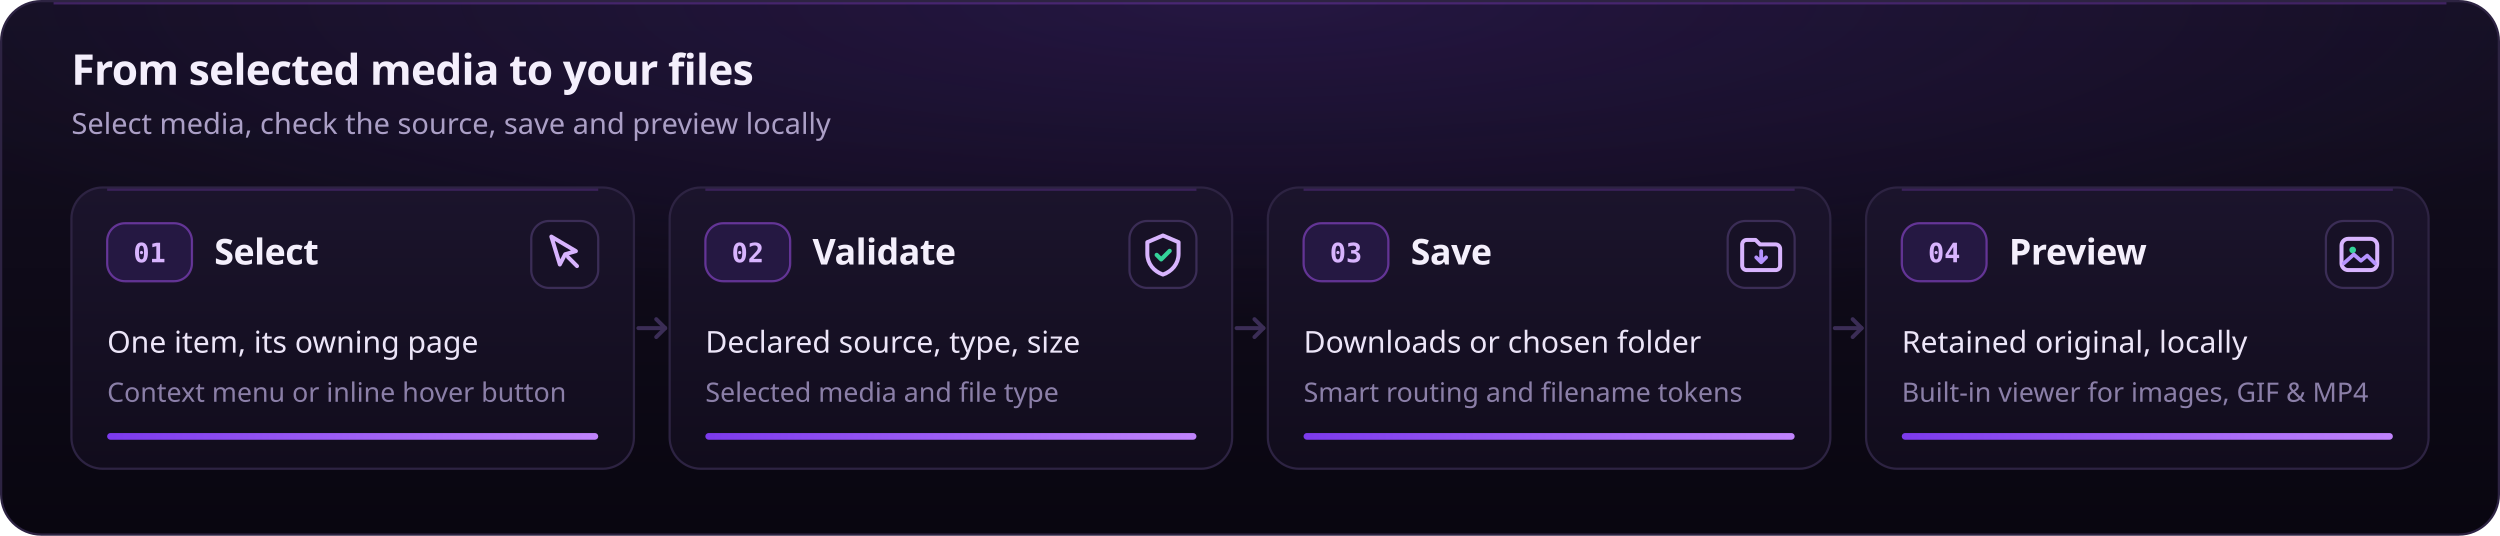
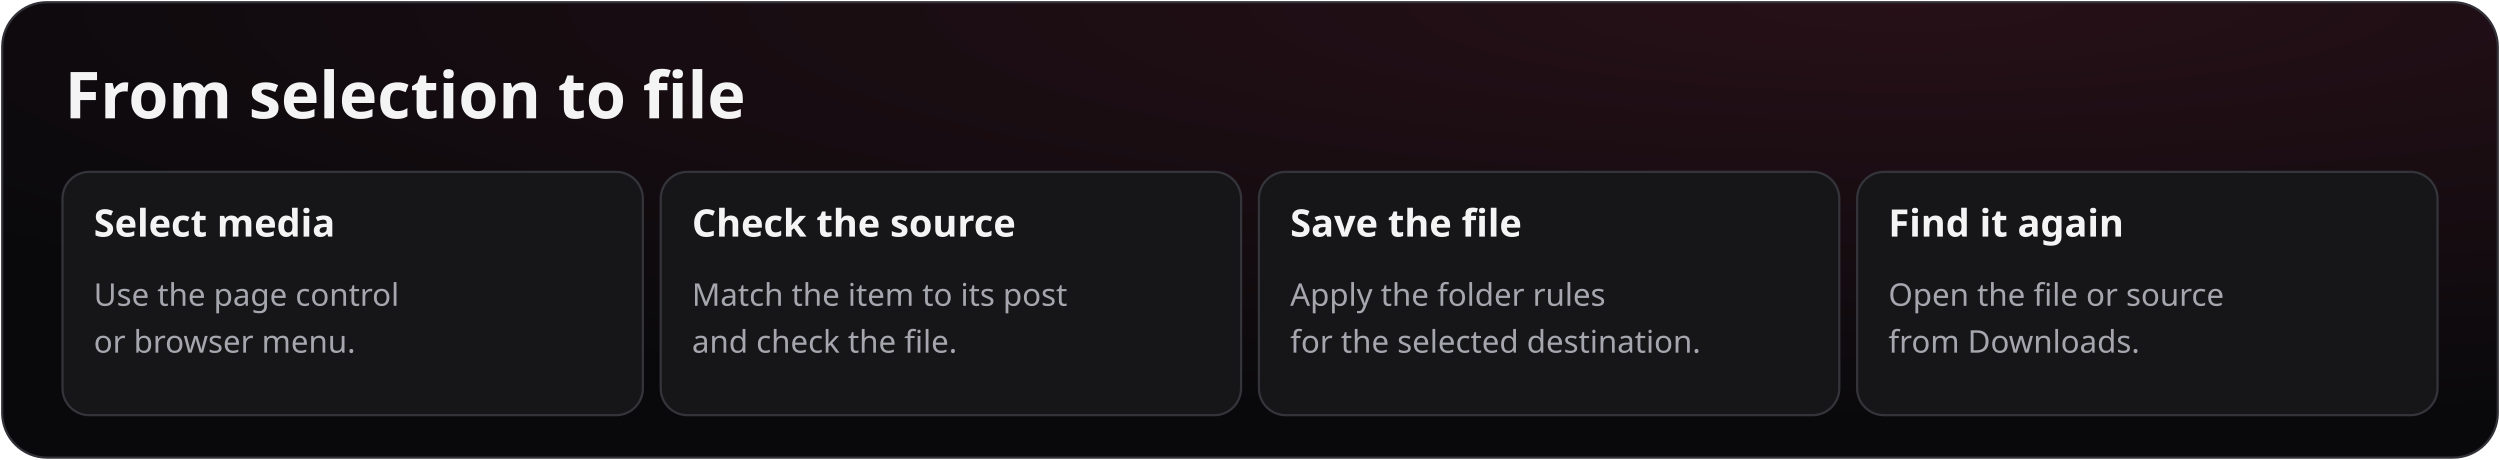
- <svg xmlns="http://www.w3.org/2000/svg" width="1120" height="240" viewBox="0 0 1120 240" role="img" aria-label="From selected media to your files: 4 stages of MediaLatch">
+ <svg xmlns="http://www.w3.org/2000/svg" viewBox="0 0 1120 206" width="1120" height="206" role="img" aria-labelledby="title desc">
  <defs>
-     <linearGradient id="flowBg" x1="0" y1="0" x2="0" y2="1">
-       <stop offset="0%" stop-color="#140f21" />
-       <stop offset="100%" stop-color="#090610" />
-     </linearGradient>
-     <linearGradient id="flowCard" x1="0" y1="0" x2="0" y2="1">
-       <stop offset="0%" stop-color="#1b142c" />
-       <stop offset="100%" stop-color="#110c1c" />
-     </linearGradient>
-     <linearGradient id="flowBar" x1="0" y1="0" x2="1" y2="0">
-       <stop offset="0%" stop-color="#7c3aed" />
-       <stop offset="100%" stop-color="#c084fc" />
-     </linearGradient>
-     <radialGradient id="flowGlow" cx="50%" cy="0%" r="60%">
-       <stop offset="0%" stop-color="#7c3aed" stop-opacity="0.16" />
-       <stop offset="100%" stop-color="#7c3aed" stop-opacity="0" />
+     <radialGradient id="glow" cx="76%" cy="0%" r="92%">
+       <stop stop-color="#271018" />
+       <stop offset="1" stop-color="#09090b" />
    </radialGradient>
-     <style>
- .root{font-family:"Segoe UI Variable Text","Segoe UI",system-ui,sans-serif}
- .mono{font-family:ui-monospace,"Cascadia Mono",Consolas,monospace}
- @keyframes flowFocus1{0%{opacity:0}2.5%{opacity:0}4%{opacity:1}10%{opacity:1}12.5%{opacity:0}100%{opacity:0}}
- @keyframes flowBar1{0%{transform:scaleX(.02);opacity:.35}2.5%{transform:scaleX(.02);opacity:.35}10.625%{transform:scaleX(1);opacity:1}87.5%{transform:scaleX(1);opacity:1}90%{transform:scaleX(1);opacity:0}90.012%{transform:scaleX(.02);opacity:0}95%{transform:scaleX(.02);opacity:.35}100%{transform:scaleX(.02);opacity:.35}}
- @keyframes flowFocus2{0%{opacity:0}13.75%{opacity:0}15.25%{opacity:1}21.25%{opacity:1}23.75%{opacity:0}100%{opacity:0}}
- @keyframes flowBar2{0%{transform:scaleX(.02);opacity:.35}13.75%{transform:scaleX(.02);opacity:.35}21.875%{transform:scaleX(1);opacity:1}87.5%{transform:scaleX(1);opacity:1}90%{transform:scaleX(1);opacity:0}90.012%{transform:scaleX(.02);opacity:0}95%{transform:scaleX(.02);opacity:.35}100%{transform:scaleX(.02);opacity:.35}}
- @keyframes flowFocus3{0%{opacity:0}25%{opacity:0}26.5%{opacity:1}32.5%{opacity:1}35%{opacity:0}100%{opacity:0}}
- @keyframes flowBar3{0%{transform:scaleX(.02);opacity:.35}25%{transform:scaleX(.02);opacity:.35}33.125%{transform:scaleX(1);opacity:1}87.5%{transform:scaleX(1);opacity:1}90%{transform:scaleX(1);opacity:0}90.012%{transform:scaleX(.02);opacity:0}95%{transform:scaleX(.02);opacity:.35}100%{transform:scaleX(.02);opacity:.35}}
- @keyframes flowFocus4{0%{opacity:0}36.25%{opacity:0}37.75%{opacity:1}43.75%{opacity:1}46.25%{opacity:0}100%{opacity:0}}
- @keyframes flowBar4{0%{transform:scaleX(.02);opacity:.35}36.25%{transform:scaleX(.02);opacity:.35}44.375%{transform:scaleX(1);opacity:1}87.5%{transform:scaleX(1);opacity:1}90%{transform:scaleX(1);opacity:0}90.012%{transform:scaleX(.02);opacity:0}95%{transform:scaleX(.02);opacity:.35}100%{transform:scaleX(.02);opacity:.35}}
- @keyframes flowArrow1{0%{opacity:0}8.125%{opacity:0}9.625%{opacity:1}15.625%{opacity:1}18.125%{opacity:0}100%{opacity:0}}
- @keyframes flowArrow2{0%{opacity:0}19.375%{opacity:0}20.875%{opacity:1}26.875%{opacity:1}29.375%{opacity:0}100%{opacity:0}}
- @keyframes flowArrow3{0%{opacity:0}30.625%{opacity:0}32.125%{opacity:1}38.125%{opacity:1}40.625%{opacity:0}100%{opacity:0}}
- .flow-card-active{opacity:0;animation:flowFocus1 8s cubic-bezier(.23,1,.32,1) infinite both}
- .flow-arrow-pulse{opacity:0;animation:flowArrow1 8s cubic-bezier(.23,1,.32,1) infinite both}
- .flow-bar-fill{transform-box:fill-box;transform-origin:left center;animation:flowBar1 8s cubic-bezier(.77,0,.175,1) infinite both}
- @media(prefers-reduced-motion:reduce){.flow-card-active,.flow-arrow-pulse,.flow-bar-fill{animation:none}}
- </style>
  </defs>
-   <g class="root" data-panel="surface">
-     <rect x="0.5" y="0.5" width="1119" height="239" rx="18" fill="url(#flowBg)" stroke="#2d2342" stroke-width="1" />
-     <rect x="1" y="1" width="1118" height="238" rx="17.5" fill="url(#flowGlow)" />
-     <line x1="24" y1="1.5" x2="1096" y2="1.5" stroke="#a855f7" stroke-opacity="0.28" stroke-width="1" />
-     <text x="32" y="38" fill="#f4effc" font-size="19" font-weight="600" letter-spacing="-0.3">From selected media to your files</text>
-     <text x="32" y="60" fill="#ab9fc6" font-size="13">Select media, check the source, save and preview locally</text>
-     <g transform="translate(32 84)" data-card="flow" data-panel="surface">
-       <rect width="252" height="126" rx="14" fill="url(#flowCard)" stroke="#2d2342" stroke-width="1" />
-       <rect width="252" height="126" rx="14" fill="none" stroke="#b693ff" stroke-width="1.4" class="flow-card-active" style="animation-name:flowFocus1" />
-       <line x1="16" y1="1" x2="236" y2="1" stroke="#a855f7" stroke-opacity="0.22" stroke-width="1" />
-       <g transform="translate(16 16)">
-         <rect width="38" height="26" rx="8" fill="#251842" stroke="#a855f7" stroke-opacity="0.5" stroke-width="1" />
-         <text x="19" y="17.5" text-anchor="middle" fill="#d8b4fe" font-size="12" font-weight="700" class="mono">01</text>
-       </g>
-       <text x="64" y="34.5" fill="#f4effc" font-size="16" font-weight="600" letter-spacing="-0.2">Select</text>
-       <g transform="translate(206 15)">
-         <rect width="30" height="30" rx="8" fill="#171126" stroke="#3b2d56" stroke-width="1" />
-         <g transform="translate(3 3)">
-           <path d="m6 4 11 6.5-4.8 1.4-2.4 4.6L6 4Zm7.5 9.2 4 4" fill="none" stroke="#d8b4fe" stroke-width="1.8" stroke-linecap="round" stroke-linejoin="round" />
-         </g>
-       </g>
-       <text x="16" y="74" fill="#ece5f8" font-size="13.5" font-weight="500">One item, its owning page</text>
-       <text x="16" y="96" fill="#8b7fa8" font-size="12">Context menu or inline hover button</text>
-       <rect x="16" y="110" width="220" height="3" rx="1.5" fill="#1f1733" />
-       <rect x="16" y="110" width="220" height="3" rx="1.5" fill="url(#flowBar)" class="flow-bar-fill" style="animation-name:flowBar1" />
-     </g>
-     <g transform="translate(300 84)" data-card="flow" data-panel="surface">
-       <rect width="252" height="126" rx="14" fill="url(#flowCard)" stroke="#2d2342" stroke-width="1" />
-       <rect width="252" height="126" rx="14" fill="none" stroke="#b693ff" stroke-width="1.4" class="flow-card-active" style="animation-name:flowFocus2" />
-       <line x1="16" y1="1" x2="236" y2="1" stroke="#a855f7" stroke-opacity="0.22" stroke-width="1" />
-       <g transform="translate(16 16)">
-         <rect width="38" height="26" rx="8" fill="#251842" stroke="#a855f7" stroke-opacity="0.5" stroke-width="1" />
-         <text x="19" y="17.5" text-anchor="middle" fill="#d8b4fe" font-size="12" font-weight="700" class="mono">02</text>
-       </g>
-       <text x="64" y="34.5" fill="#f4effc" font-size="16" font-weight="600" letter-spacing="-0.2">Validate</text>
-       <g transform="translate(206 15)">
-         <rect width="30" height="30" rx="8" fill="#171126" stroke="#3b2d56" stroke-width="1" />
-         <g transform="translate(3 3)">
-           <path d="M12 3.5 19 6.5v5.2c0 4.5-3 7.9-7 9.3-4-1.4-7-4.8-7-9.3V6.5l7-3Z" fill="none" stroke="#d8b4fe" stroke-width="1.8" stroke-linejoin="round" />
-           <path d="m9.2 12.2 2 2 3.8-3.8" fill="none" stroke="#34d399" stroke-width="1.9" stroke-linecap="round" stroke-linejoin="round" />
-         </g>
-       </g>
-       <text x="16" y="74" fill="#ece5f8" font-size="13.5" font-weight="500">Declared source, type, size</text>
-       <text x="16" y="96" fill="#8b7fa8" font-size="12">Selected media and file type</text>
-       <rect x="16" y="110" width="220" height="3" rx="1.5" fill="#1f1733" />
-       <rect x="16" y="110" width="220" height="3" rx="1.5" fill="url(#flowBar)" class="flow-bar-fill" style="animation-name:flowBar2" />
-     </g>
-     <g transform="translate(568 84)" data-card="flow" data-panel="surface">
-       <rect width="252" height="126" rx="14" fill="url(#flowCard)" stroke="#2d2342" stroke-width="1" />
-       <rect width="252" height="126" rx="14" fill="none" stroke="#b693ff" stroke-width="1.4" class="flow-card-active" style="animation-name:flowFocus3" />
-       <line x1="16" y1="1" x2="236" y2="1" stroke="#a855f7" stroke-opacity="0.22" stroke-width="1" />
-       <g transform="translate(16 16)">
-         <rect width="38" height="26" rx="8" fill="#251842" stroke="#a855f7" stroke-opacity="0.5" stroke-width="1" />
-         <text x="19" y="17.5" text-anchor="middle" fill="#d8b4fe" font-size="12" font-weight="700" class="mono">03</text>
-       </g>
-       <text x="64" y="34.5" fill="#f4effc" font-size="16" font-weight="600" letter-spacing="-0.2">Save</text>
-       <g transform="translate(206 15)">
-         <rect width="30" height="30" rx="8" fill="#171126" stroke="#3b2d56" stroke-width="1" />
-         <g transform="translate(3 3)">
-           <path d="M3.5 7.5a2 2 0 0 1 2-2h4l2 2h7a2 2 0 0 1 2 2v7.5a2 2 0 0 1-2 2h-13a2 2 0 0 1-2-2V7.5Z" fill="none" stroke="#d8b4fe" stroke-width="1.8" stroke-linejoin="round" />
-           <path d="M12 10.5v5m0 0-2.2-2.2M12 15.5l2.2-2.2" fill="none" stroke="#b693ff" stroke-width="1.7" stroke-linecap="round" stroke-linejoin="round" />
-         </g>
-       </g>
-       <text x="16" y="74" fill="#ece5f8" font-size="13.5" font-weight="500">Downloads or chosen folder</text>
-       <text x="16" y="96" fill="#8b7fa8" font-size="12">Smart routing and filename tokens</text>
-       <rect x="16" y="110" width="220" height="3" rx="1.5" fill="#1f1733" />
-       <rect x="16" y="110" width="220" height="3" rx="1.5" fill="url(#flowBar)" class="flow-bar-fill" style="animation-name:flowBar3" />
-     </g>
-     <g transform="translate(836 84)" data-card="flow" data-panel="surface">
-       <rect width="252" height="126" rx="14" fill="url(#flowCard)" stroke="#2d2342" stroke-width="1" />
-       <rect width="252" height="126" rx="14" fill="none" stroke="#34d399" stroke-width="1.4" class="flow-card-active" style="animation-name:flowFocus4" />
-       <line x1="16" y1="1" x2="236" y2="1" stroke="#a855f7" stroke-opacity="0.22" stroke-width="1" />
-       <g transform="translate(16 16)">
-         <rect width="38" height="26" rx="8" fill="#251842" stroke="#a855f7" stroke-opacity="0.5" stroke-width="1" />
-         <text x="19" y="17.5" text-anchor="middle" fill="#d8b4fe" font-size="12" font-weight="700" class="mono">04</text>
-       </g>
-       <text x="64" y="34.5" fill="#f4effc" font-size="16" font-weight="600" letter-spacing="-0.2">Preview</text>
-       <g transform="translate(206 15)">
-         <rect width="30" height="30" rx="8" fill="#171126" stroke="#3b2d56" stroke-width="1" />
-         <g transform="translate(3 3)">
-           <rect x="4" y="5" width="16" height="14" rx="3" fill="none" stroke="#d8b4fe" stroke-width="1.8" />
-           <circle cx="9" cy="10" r="1.5" fill="#34d399" />
-           <path d="m5 16 4.5-4 3.2 2.8 2.8-2.3L19 16" fill="none" stroke="#b693ff" stroke-width="1.7" stroke-linecap="round" stroke-linejoin="round" />
-         </g>
-       </g>
-       <text x="16" y="74" fill="#ece5f8" font-size="13.5" font-weight="500">Retained original, locally</text>
-       <text x="16" y="96" fill="#8b7fa8" font-size="12">Built-in viewer for images, GIF &amp; MP4</text>
-       <rect x="16" y="110" width="220" height="3" rx="1.5" fill="#1f1733" />
-       <rect x="16" y="110" width="220" height="3" rx="1.5" fill="url(#flowBar)" class="flow-bar-fill" style="animation-name:flowBar4" />
-     </g>
-     <g transform="translate(284 147)">
-       <line x1="2" y1="0" x2="14" y2="0" stroke="#3b2d56" stroke-width="1.8" stroke-linecap="round" />
-       <path d="m10 -4 4 4-4 4" fill="none" stroke="#3b2d56" stroke-width="1.8" stroke-linecap="round" stroke-linejoin="round" />
-       <line x1="2" y1="0" x2="14" y2="0" stroke="#c084fc" stroke-width="2" stroke-linecap="round" class="flow-arrow-pulse" style="animation-name:flowArrow1" />
-       <path d="m10 -4 4 4-4 4" fill="none" stroke="#c084fc" stroke-width="2" stroke-linecap="round" stroke-linejoin="round" class="flow-arrow-pulse" style="animation-name:flowArrow1" />
-     </g>
-     <g transform="translate(552 147)">
-       <line x1="2" y1="0" x2="14" y2="0" stroke="#3b2d56" stroke-width="1.8" stroke-linecap="round" />
-       <path d="m10 -4 4 4-4 4" fill="none" stroke="#3b2d56" stroke-width="1.8" stroke-linecap="round" stroke-linejoin="round" />
-       <line x1="2" y1="0" x2="14" y2="0" stroke="#c084fc" stroke-width="2" stroke-linecap="round" class="flow-arrow-pulse" style="animation-name:flowArrow2" />
-       <path d="m10 -4 4 4-4 4" fill="none" stroke="#c084fc" stroke-width="2" stroke-linecap="round" stroke-linejoin="round" class="flow-arrow-pulse" style="animation-name:flowArrow2" />
-     </g>
-     <g transform="translate(820 147)">
-       <line x1="2" y1="0" x2="14" y2="0" stroke="#3b2d56" stroke-width="1.8" stroke-linecap="round" />
-       <path d="m10 -4 4 4-4 4" fill="none" stroke="#3b2d56" stroke-width="1.8" stroke-linecap="round" stroke-linejoin="round" />
-       <line x1="2" y1="0" x2="14" y2="0" stroke="#c084fc" stroke-width="2" stroke-linecap="round" class="flow-arrow-pulse" style="animation-name:flowArrow3" />
-       <path d="m10 -4 4 4-4 4" fill="none" stroke="#c084fc" stroke-width="2" stroke-linecap="round" stroke-linejoin="round" class="flow-arrow-pulse" style="animation-name:flowArrow3" />
-     </g>
+   <g font-family="Segoe UI, system-ui, sans-serif">
+     <rect x="1" y="1" width="1118" height="204" rx="20" fill="url(#glow)" stroke="#313137" />
+     <text x="29" y="53" fill="#f4f4f5" font-size="29" font-weight="700">From selection to file</text>
+     <rect x="28" y="77" width="260" height="109" rx="12" fill="#161619" stroke="#34343b" />
+     <text x="42" y="106" fill="#f4f4f5" font-size="17" font-weight="650">Select media</text>
+     <text x="42" y="137" fill="#a6a6af" font-size="14" font-weight="500">Use the page control</text>
+     <text x="42" y="158" fill="#a6a6af" font-size="14" font-weight="500">or browser menu.</text>
+     <rect x="296" y="77" width="260" height="109" rx="12" fill="#161619" stroke="#34343b" />
+     <text x="310" y="106" fill="#f4f4f5" font-size="17" font-weight="650">Check the source</text>
+     <text x="310" y="137" fill="#a6a6af" font-size="14" font-weight="500">Match the item to its post</text>
+     <text x="310" y="158" fill="#a6a6af" font-size="14" font-weight="500">and check the file.</text>
+     <rect x="564" y="77" width="260" height="109" rx="12" fill="#161619" stroke="#34343b" />
+     <text x="578" y="106" fill="#f4f4f5" font-size="17" font-weight="650">Save the file</text>
+     <text x="578" y="137" fill="#a6a6af" font-size="14" font-weight="500">Apply the folder rules</text>
+     <text x="578" y="158" fill="#a6a6af" font-size="14" font-weight="500">for the selected destination.</text>
+     <rect x="832" y="77" width="260" height="109" rx="12" fill="#161619" stroke="#34343b" />
+     <text x="846" y="106" fill="#f4f4f5" font-size="17" font-weight="650">Find it again</text>
+     <text x="846" y="137" fill="#a6a6af" font-size="14" font-weight="500">Open the file or source</text>
+     <text x="846" y="158" fill="#a6a6af" font-size="14" font-weight="500">from Downloads.</text>
  </g>
</svg>
